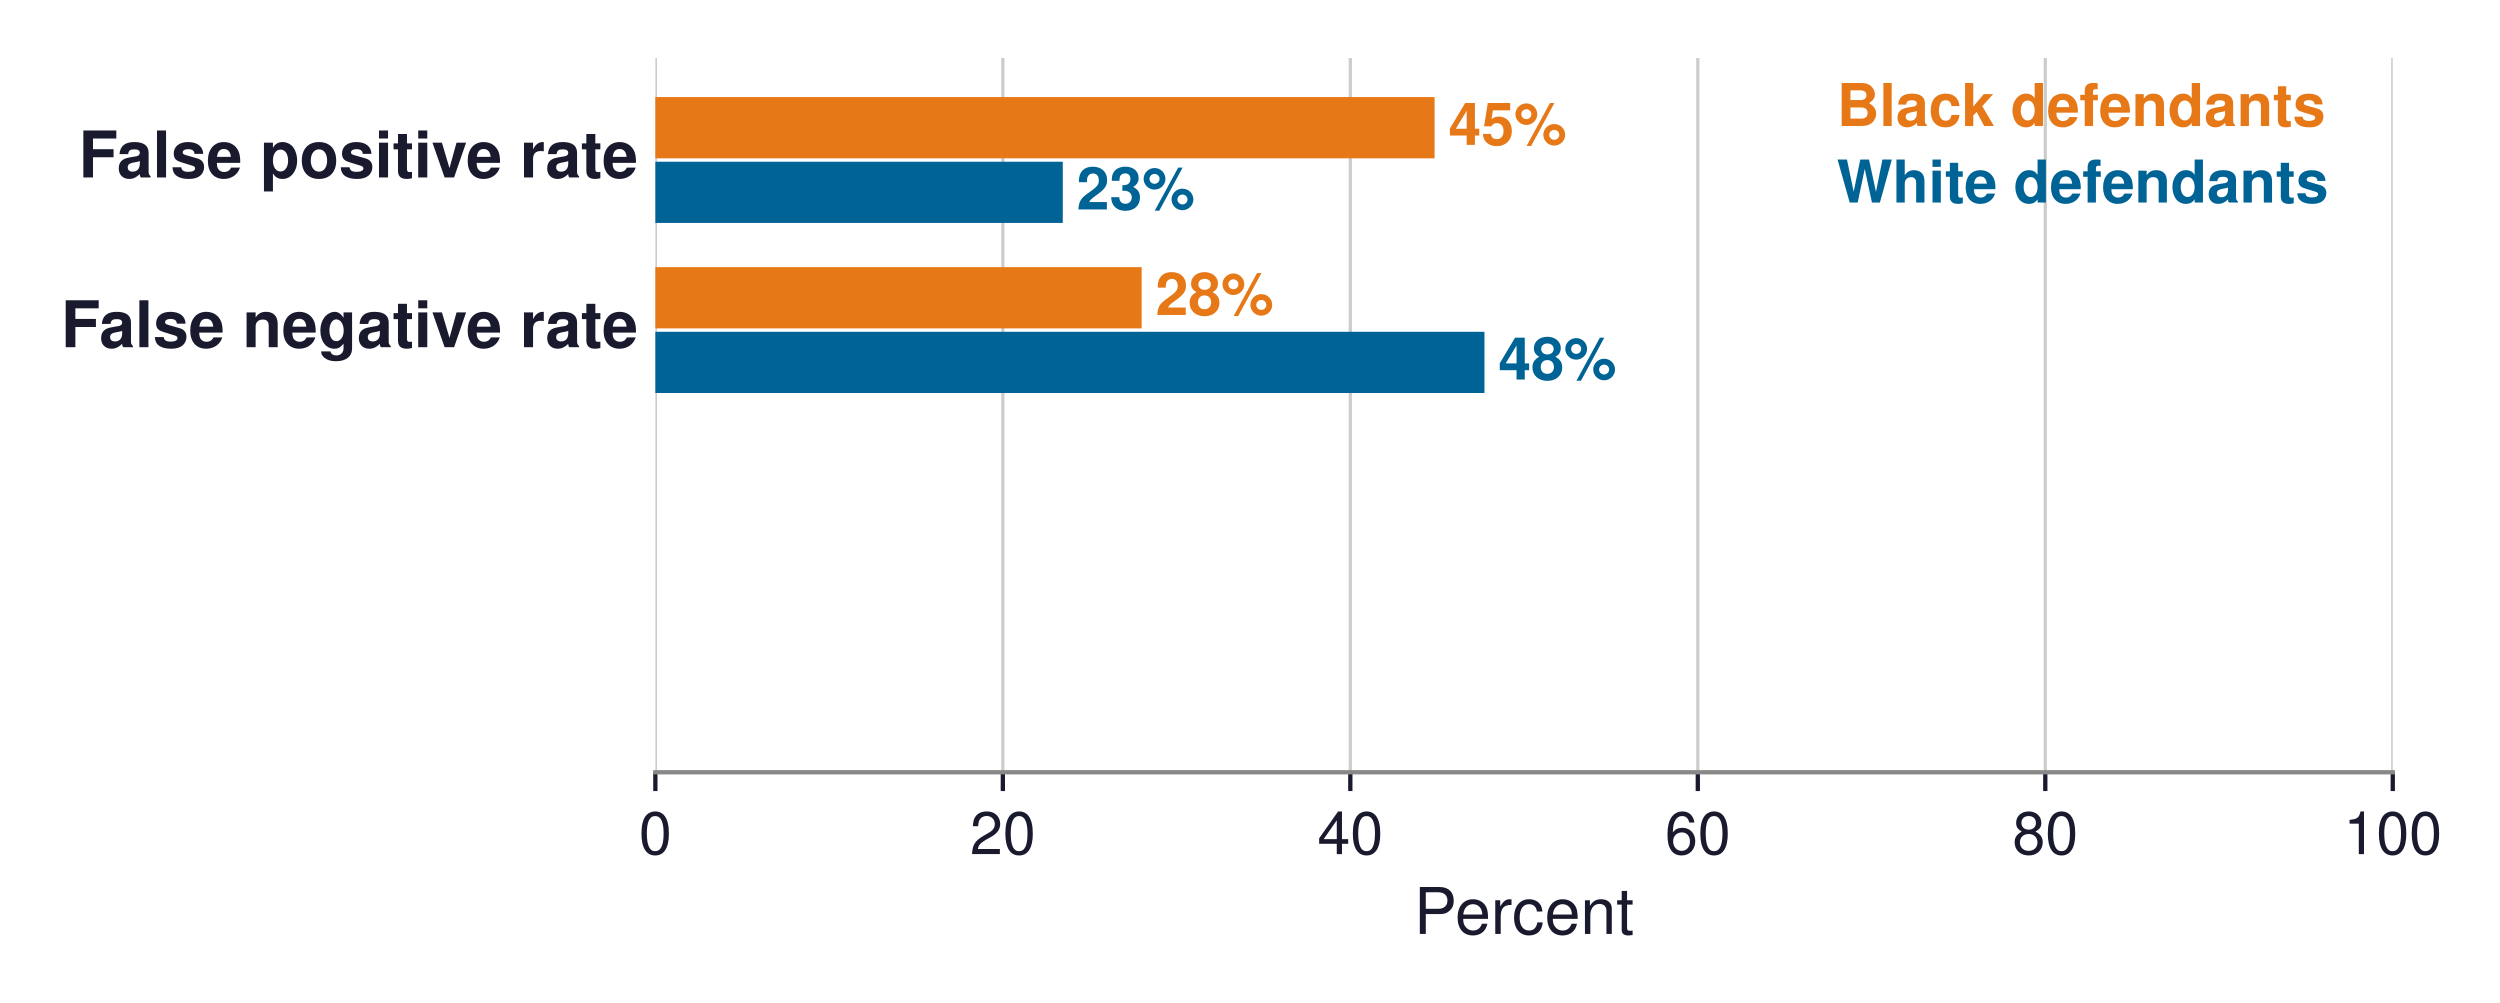
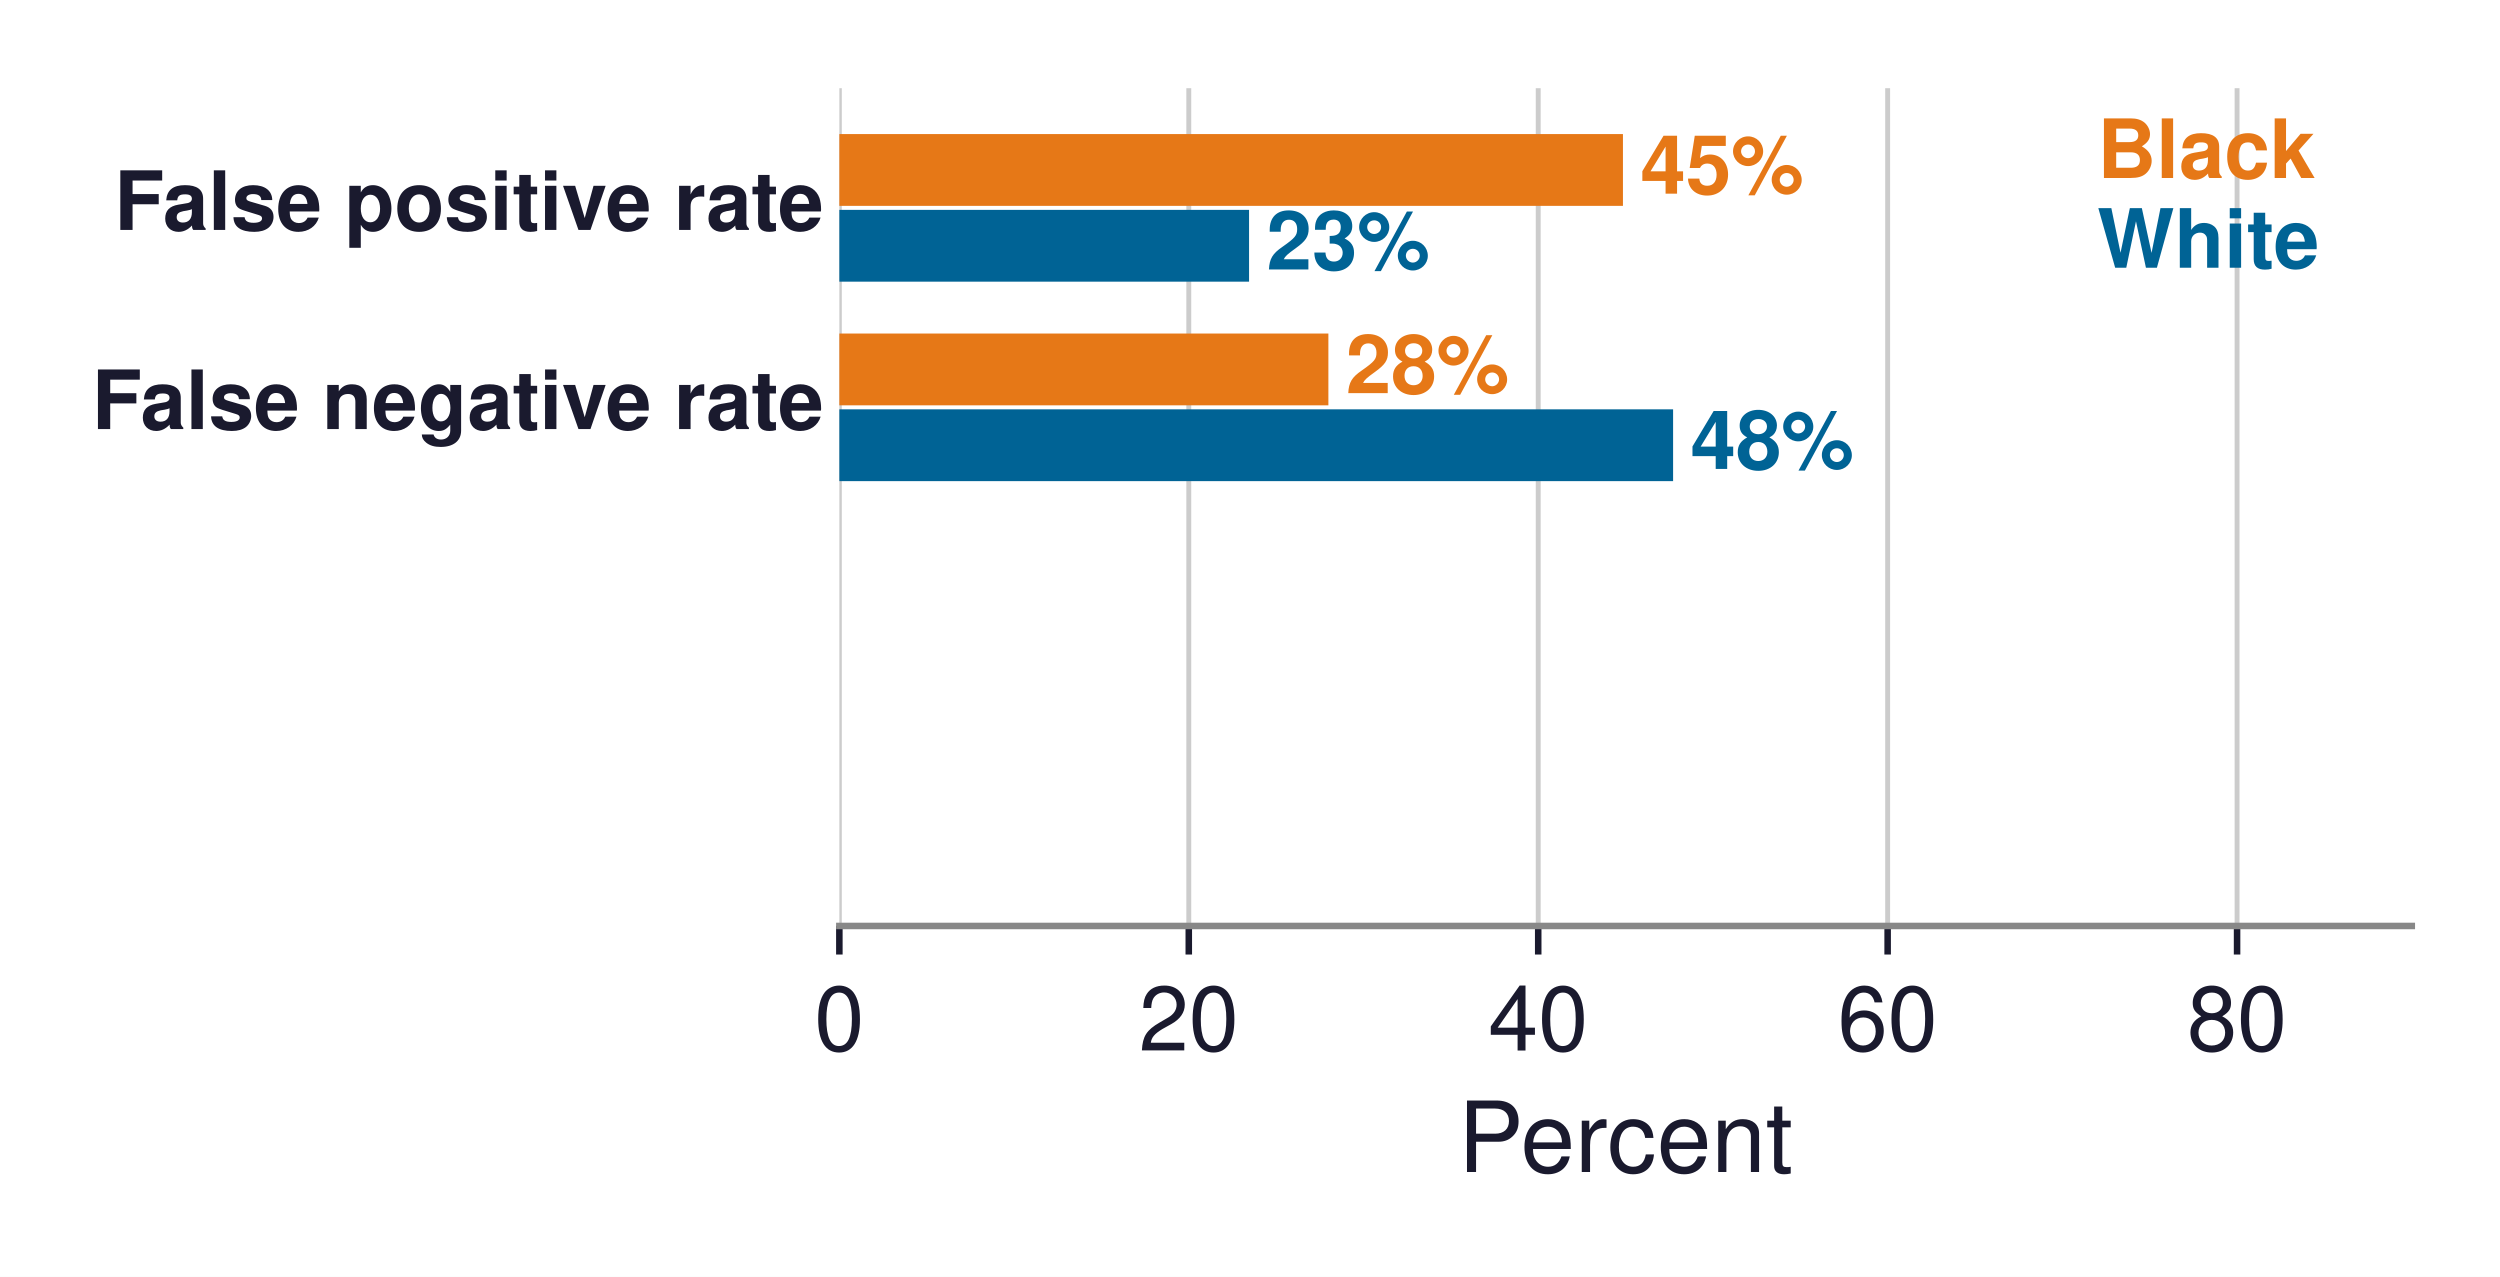
- <svg xmlns="http://www.w3.org/2000/svg" xmlns:xlink="http://www.w3.org/1999/xlink" width="465.695pt" height="186.814pt" viewBox="0 0 465.695 186.814" version="1.1">
+ <svg xmlns="http://www.w3.org/2000/svg" xmlns:xlink="http://www.w3.org/1999/xlink" width="306.071pt" height="156.322pt" viewBox="0 0 306.071 156.322" version="1.1">
  <defs>
    <style type="text/css">*{stroke-linejoin: round; stroke-linecap: butt}</style>
  </defs>
  <g id="figure_1">
    <g id="patch_1">
-       <path d="M 0 186.814  L 465.695 186.814  L 465.695 0  L 0 0  z " style="fill: #ffffff" />
+       <path d="M 0 156.322  L 306.071 156.322  L 306.071 0  L 0 0  z " style="fill: #ffffff" />
    </g>
    <g id="axes_1">
      <g id="patch_2">
-         <path d="M 122.08 143.856  L 445.72 143.856  L 445.72 10.8  L 122.08 10.8  z " style="fill: #ffffff" />
+         <path d="M 102.761 113.364  L 295.271 113.364  L 295.271 10.8  L 102.761 10.8  z " style="fill: #ffffff" />
      </g>
      <g id="matplotlib.axis_1">
        <g id="xtick_1">
          <g id="line2d_1">
-             <path d="M 122.08 143.856  L 122.08 10.8  " clip-path="url(#pf8f337ccc7)" style="fill: none; stroke: #cccccc; stroke-width: 0.6; stroke-linecap: square" />
+             <path d="M 102.761 113.364  L 102.761 10.8  " clip-path="url(#p094c87c901)" style="fill: none; stroke: #cccccc; stroke-width: 0.6; stroke-linecap: square" />
          </g>
          <g id="line2d_2">
            <defs>
-               <path id="m20226c764d" d="M 0 0  L 0 3.5  " style="stroke: #1a1a2e; stroke-width: 0.8" />
+               <path id="m7be036706c" d="M 0 0  L 0 3.5  " style="stroke: #1a1a2e; stroke-width: 0.8" />
            </defs>
            <g>
-               <use xlink:href="#m20226c764d" x="122.08" y="143.856" style="fill: #1a1a2e; stroke: #1a1a2e; stroke-width: 0.8" />
+               <use xlink:href="#m7be036706c" x="102.761" y="113.364" style="fill: #1a1a2e; stroke: #1a1a2e; stroke-width: 0.8" />
            </g>
          </g>
          <g id="text_1">
-             <text style="font-size: 11px; font-family: 'Helvetica', 'Arial', 'DejaVu Sans', sans-serif; text-anchor: middle; fill: #1a1a2e" x="122.08" y="159.106" transform="rotate(-0 122.0795 159.106)">0</text>
+             <text style="font-size: 11px; font-family: 'Helvetica', 'Arial', 'DejaVu Sans', sans-serif; text-anchor: middle; fill: #1a1a2e" x="102.761" y="128.614" transform="rotate(-0 102.761 128.614)">0</text>
          </g>
        </g>
        <g id="xtick_2">
          <g id="line2d_3">
-             <path d="M 186.808 143.856  L 186.808 10.8  " clip-path="url(#pf8f337ccc7)" style="fill: none; stroke: #cccccc; stroke-width: 0.6; stroke-linecap: square" />
+             <path d="M 145.541 113.364  L 145.541 10.8  " clip-path="url(#p094c87c901)" style="fill: none; stroke: #cccccc; stroke-width: 0.6; stroke-linecap: square" />
          </g>
          <g id="line2d_4">
            <g>
-               <use xlink:href="#m20226c764d" x="186.808" y="143.856" style="fill: #1a1a2e; stroke: #1a1a2e; stroke-width: 0.8" />
+               <use xlink:href="#m7be036706c" x="145.541" y="113.364" style="fill: #1a1a2e; stroke: #1a1a2e; stroke-width: 0.8" />
            </g>
          </g>
          <g id="text_2">
-             <text style="font-size: 11px; font-family: 'Helvetica', 'Arial', 'DejaVu Sans', sans-serif; text-anchor: middle; fill: #1a1a2e" x="186.808" y="159.106" transform="rotate(-0 186.8075 159.106)">20</text>
+             <text style="font-size: 11px; font-family: 'Helvetica', 'Arial', 'DejaVu Sans', sans-serif; text-anchor: middle; fill: #1a1a2e" x="145.541" y="128.614" transform="rotate(-0 145.541 128.614)">20</text>
          </g>
        </g>
        <g id="xtick_3">
          <g id="line2d_5">
-             <path d="M 251.536 143.856  L 251.536 10.8  " clip-path="url(#pf8f337ccc7)" style="fill: none; stroke: #cccccc; stroke-width: 0.6; stroke-linecap: square" />
+             <path d="M 188.321 113.364  L 188.321 10.8  " clip-path="url(#p094c87c901)" style="fill: none; stroke: #cccccc; stroke-width: 0.6; stroke-linecap: square" />
          </g>
          <g id="line2d_6">
            <g>
-               <use xlink:href="#m20226c764d" x="251.536" y="143.856" style="fill: #1a1a2e; stroke: #1a1a2e; stroke-width: 0.8" />
+               <use xlink:href="#m7be036706c" x="188.321" y="113.364" style="fill: #1a1a2e; stroke: #1a1a2e; stroke-width: 0.8" />
            </g>
          </g>
          <g id="text_3">
-             <text style="font-size: 11px; font-family: 'Helvetica', 'Arial', 'DejaVu Sans', sans-serif; text-anchor: middle; fill: #1a1a2e" x="251.536" y="159.106" transform="rotate(-0 251.5355 159.106)">40</text>
+             <text style="font-size: 11px; font-family: 'Helvetica', 'Arial', 'DejaVu Sans', sans-serif; text-anchor: middle; fill: #1a1a2e" x="188.321" y="128.614" transform="rotate(-0 188.321 128.614)">40</text>
          </g>
        </g>
        <g id="xtick_4">
          <g id="line2d_7">
-             <path d="M 316.264 143.856  L 316.264 10.8  " clip-path="url(#pf8f337ccc7)" style="fill: none; stroke: #cccccc; stroke-width: 0.6; stroke-linecap: square" />
+             <path d="M 231.101 113.364  L 231.101 10.8  " clip-path="url(#p094c87c901)" style="fill: none; stroke: #cccccc; stroke-width: 0.6; stroke-linecap: square" />
          </g>
          <g id="line2d_8">
            <g>
-               <use xlink:href="#m20226c764d" x="316.264" y="143.856" style="fill: #1a1a2e; stroke: #1a1a2e; stroke-width: 0.8" />
+               <use xlink:href="#m7be036706c" x="231.101" y="113.364" style="fill: #1a1a2e; stroke: #1a1a2e; stroke-width: 0.8" />
            </g>
          </g>
          <g id="text_4">
-             <text style="font-size: 11px; font-family: 'Helvetica', 'Arial', 'DejaVu Sans', sans-serif; text-anchor: middle; fill: #1a1a2e" x="316.264" y="159.106" transform="rotate(-0 316.2635 159.106)">60</text>
+             <text style="font-size: 11px; font-family: 'Helvetica', 'Arial', 'DejaVu Sans', sans-serif; text-anchor: middle; fill: #1a1a2e" x="231.101" y="128.614" transform="rotate(-0 231.101 128.614)">60</text>
          </g>
        </g>
        <g id="xtick_5">
          <g id="line2d_9">
-             <path d="M 380.992 143.856  L 380.992 10.8  " clip-path="url(#pf8f337ccc7)" style="fill: none; stroke: #cccccc; stroke-width: 0.6; stroke-linecap: square" />
+             <path d="M 273.881 113.364  L 273.881 10.8  " clip-path="url(#p094c87c901)" style="fill: none; stroke: #cccccc; stroke-width: 0.6; stroke-linecap: square" />
          </g>
          <g id="line2d_10">
            <g>
-               <use xlink:href="#m20226c764d" x="380.992" y="143.856" style="fill: #1a1a2e; stroke: #1a1a2e; stroke-width: 0.8" />
+               <use xlink:href="#m7be036706c" x="273.881" y="113.364" style="fill: #1a1a2e; stroke: #1a1a2e; stroke-width: 0.8" />
            </g>
          </g>
          <g id="text_5">
-             <text style="font-size: 11px; font-family: 'Helvetica', 'Arial', 'DejaVu Sans', sans-serif; text-anchor: middle; fill: #1a1a2e" x="380.992" y="159.106" transform="rotate(-0 380.9915 159.106)">80</text>
+             <text style="font-size: 11px; font-family: 'Helvetica', 'Arial', 'DejaVu Sans', sans-serif; text-anchor: middle; fill: #1a1a2e" x="273.881" y="128.614" transform="rotate(-0 273.881 128.614)">80</text>
          </g>
        </g>
-         <g id="xtick_6">
-           <g id="line2d_11">
-             <path d="M 445.72 143.856  L 445.72 10.8  " clip-path="url(#pf8f337ccc7)" style="fill: none; stroke: #cccccc; stroke-width: 0.6; stroke-linecap: square" />
-           </g>
-           <g id="line2d_12">
-             <g>
-               <use xlink:href="#m20226c764d" x="445.72" y="143.856" style="fill: #1a1a2e; stroke: #1a1a2e; stroke-width: 0.8" />
-             </g>
-           </g>
-           <g id="text_6">
-             <text style="font-size: 11px; font-family: 'Helvetica', 'Arial', 'DejaVu Sans', sans-serif; text-anchor: middle; fill: #1a1a2e" x="445.72" y="159.106" transform="rotate(-0 445.7195 159.106)">100</text>
-           </g>
-         </g>
-         <g id="text_7">
-           <text style="font-size: 12px; font-family: 'Helvetica', 'Arial', 'DejaVu Sans', sans-serif; text-anchor: middle; fill: #1a1a2e" x="283.9" y="173.975" transform="rotate(-0 283.8995 173.9751)">Percent</text>
+         <g id="text_6">
+           <text style="font-size: 12px; font-family: 'Helvetica', 'Arial', 'DejaVu Sans', sans-serif; text-anchor: middle; fill: #1a1a2e" x="199.016" y="143.483" transform="rotate(-0 199.016 143.4831)">Percent</text>
        </g>
      </g>
      <g id="matplotlib.axis_2" />
      <g id="patch_3">
-         <path d="M 122.08 29.491  L 267.232 29.491  L 267.232 18.086  L 122.08 18.086  z " clip-path="url(#pf8f337ccc7)" style="fill: #e67817" />
+         <path d="M 102.761 25.208  L 198.695 25.208  L 198.695 16.417  L 102.761 16.417  z " clip-path="url(#p094c87c901)" style="fill: #e67817" />
      </g>
      <g id="patch_4">
-         <path d="M 122.08 41.53  L 197.973 41.53  L 197.973 30.125  L 122.08 30.125  z " clip-path="url(#pf8f337ccc7)" style="fill: #006395" />
+         <path d="M 102.761 34.487  L 152.921 34.487  L 152.921 25.696  L 102.761 25.696  z " clip-path="url(#p094c87c901)" style="fill: #006395" />
      </g>
      <g id="patch_5">
-         <path d="M 122.08 61.171  L 212.666 61.171  L 212.666 49.766  L 122.08 49.766  z " clip-path="url(#pf8f337ccc7)" style="fill: #e67817" />
+         <path d="M 102.761 49.628  L 162.632 49.628  L 162.632 40.837  L 102.761 40.837  z " clip-path="url(#p094c87c901)" style="fill: #e67817" />
      </g>
      <g id="patch_6">
-         <path d="M 122.08 73.21  L 276.521 73.21  L 276.521 61.805  L 122.08 61.805  z " clip-path="url(#pf8f337ccc7)" style="fill: #006395" />
+         <path d="M 102.761 58.907  L 204.834 58.907  L 204.834 50.116  L 102.761 50.116  z " clip-path="url(#p094c87c901)" style="fill: #006395" />
      </g>
      <g id="patch_7">
-         <path d="M 122.08 92.851  L 325.973 92.851  L 325.973 81.446  L 122.08 81.446  L 122.08 92.851  z " clip-path="url(#pf8f337ccc7)" style="fill: none; opacity: 0" />
+         <path d="M 102.761 74.048  L 237.518 74.048  L 237.518 65.257  L 102.761 65.257  L 102.761 74.048  z " clip-path="url(#p094c87c901)" style="fill: none; opacity: 0" />
      </g>
      <g id="patch_8">
-         <path d="M 122.08 104.89  L 313.027 104.89  L 313.027 93.485  L 122.08 93.485  L 122.08 104.89  z " clip-path="url(#pf8f337ccc7)" style="fill: none; opacity: 0" />
+         <path d="M 102.761 83.327  L 228.962 83.327  L 228.962 74.536  L 102.761 74.536  L 102.761 83.327  z " clip-path="url(#p094c87c901)" style="fill: none; opacity: 0" />
      </g>
      <g id="patch_9">
-         <path d="M 122.08 124.531  L 288.43 124.531  L 288.43 113.126  L 122.08 113.126  L 122.08 124.531  z " clip-path="url(#pf8f337ccc7)" style="fill: none; opacity: 0" />
+         <path d="M 102.761 98.468  L 212.706 98.468  L 212.706 89.677  L 102.761 89.677  L 102.761 98.468  z " clip-path="url(#p094c87c901)" style="fill: none; opacity: 0" />
      </g>
      <g id="patch_10">
-         <path d="M 122.08 136.57  L 249.594 136.57  L 249.594 125.165  L 122.08 125.165  L 122.08 136.57  z " clip-path="url(#pf8f337ccc7)" style="fill: none; opacity: 0" />
+         <path d="M 102.761 107.747  L 187.038 107.747  L 187.038 98.956  L 102.761 98.956  L 102.761 107.747  z " clip-path="url(#p094c87c901)" style="fill: none; opacity: 0" />
      </g>
-       <g id="line2d_13">
-         <path d="M 122.08 77.328  L 445.72 77.328  " clip-path="url(#pf8f337ccc7)" style="fill: none; stroke: #cccccc; stroke-opacity: 0; stroke-linecap: square" />
+       <g id="line2d_11">
+         <path d="M 102.761 62.082  L 295.271 62.082  " clip-path="url(#p094c87c901)" style="fill: none; stroke: #cccccc; stroke-opacity: 0; stroke-linecap: square" />
      </g>
      <g id="patch_11">
-         <path d="M 122.08 143.856  L 445.72 143.856  " style="fill: none; stroke: #888888; stroke-width: 0.8; stroke-linejoin: miter; stroke-linecap: square" />
+         <path d="M 102.761 113.364  L 295.271 113.364  " style="fill: none; stroke: #888888; stroke-width: 0.8; stroke-linejoin: miter; stroke-linecap: square" />
+       </g>
+       <g id="text_7">
+         <text style="font-weight: 700; font-size: 10px; font-family: 'Helvetica', 'Arial', 'DejaVu Sans', sans-serif; text-anchor: start; fill: #e67817" x="200.834" y="23.713" transform="rotate(-0 200.8342 23.71259)">45%</text>
      </g>
      <g id="text_8">
-         <text style="font-weight: 700; font-size: 11px; font-family: 'Helvetica', 'Arial', 'DejaVu Sans', sans-serif; text-anchor: start; fill: #e67817" x="269.821" y="26.979" transform="rotate(-0 269.8212 26.97923)">45%</text>
+         <text style="font-weight: 700; font-size: 10px; font-family: 'Helvetica', 'Arial', 'DejaVu Sans', sans-serif; text-anchor: start; fill: #006395" x="155.06" y="32.992" transform="rotate(-0 155.0596 32.99219)">23%</text>
      </g>
      <g id="text_9">
-         <text style="font-weight: 700; font-size: 11px; font-family: 'Helvetica', 'Arial', 'DejaVu Sans', sans-serif; text-anchor: start; fill: #006395" x="200.562" y="39.018" transform="rotate(-0 200.5622 39.01763)">23%</text>
+         <text style="font-weight: 700; font-size: 10px; font-family: 'Helvetica', 'Arial', 'DejaVu Sans', sans-serif; text-anchor: end; fill: #1a1a2e" x="100.836" y="28.154" transform="rotate(-0 100.8359 28.15434)">False positive rate</text>
      </g>
      <g id="text_10">
-         <text style="font-weight: 700; font-size: 12px; font-family: 'Helvetica', 'Arial', 'DejaVu Sans', sans-serif; text-anchor: end; fill: #1a1a2e" x="118.843" y="33.051" transform="rotate(-0 118.8431 33.05081)">False positive rate</text>
+         <text style="font-weight: 700; font-size: 10px; font-family: 'Helvetica', 'Arial', 'DejaVu Sans', sans-serif; text-anchor: start; fill: #e67817" x="164.771" y="48.133" transform="rotate(-0 164.7706 48.13259)">28%</text>
      </g>
      <g id="text_11">
-         <text style="font-weight: 700; font-size: 11px; font-family: 'Helvetica', 'Arial', 'DejaVu Sans', sans-serif; text-anchor: start; fill: #e67817" x="215.255" y="58.659" transform="rotate(-0 215.2555 58.65923)">28%</text>
+         <text style="font-weight: 700; font-size: 10px; font-family: 'Helvetica', 'Arial', 'DejaVu Sans', sans-serif; text-anchor: start; fill: #006395" x="206.973" y="57.412" transform="rotate(-0 206.9731 57.41219)">48%</text>
      </g>
      <g id="text_12">
-         <text style="font-weight: 700; font-size: 11px; font-family: 'Helvetica', 'Arial', 'DejaVu Sans', sans-serif; text-anchor: start; fill: #006395" x="279.11" y="70.698" transform="rotate(-0 279.1097 70.69763)">48%</text>
+         <text style="font-weight: 700; font-size: 10px; font-family: 'Helvetica', 'Arial', 'DejaVu Sans', sans-serif; text-anchor: end; fill: #1a1a2e" x="100.836" y="52.533" transform="rotate(-0 100.8359 52.53294)">False negative rate</text>
      </g>
      <g id="text_13">
-         <text style="font-weight: 700; font-size: 12px; font-family: 'Helvetica', 'Arial', 'DejaVu Sans', sans-serif; text-anchor: end; fill: #1a1a2e" x="118.843" y="64.681" transform="rotate(-0 118.8431 64.68112)">False negative rate</text>
+         <text style="font-weight: 700; font-size: 10px; font-family: 'Helvetica', 'Arial', 'DejaVu Sans', sans-serif; text-anchor: start; fill: #e67817; opacity: 0" x="239.657" y="72.553" transform="rotate(-0 239.657 72.55259)">63%</text>
      </g>
      <g id="text_14">
-         <text style="font-weight: 700; font-size: 11px; font-family: 'Helvetica', 'Arial', 'DejaVu Sans', sans-serif; text-anchor: start; fill: #e67817; opacity: 0" x="328.562" y="90.339" transform="rotate(-0 328.5618 90.33923)">63%</text>
+         <text style="font-weight: 700; font-size: 10px; font-family: 'Helvetica', 'Arial', 'DejaVu Sans', sans-serif; text-anchor: start; fill: #006395; opacity: 0" x="231.101" y="81.832" transform="rotate(-0 231.101 81.83219)">59%</text>
      </g>
      <g id="text_15">
-         <text style="font-weight: 700; font-size: 11px; font-family: 'Helvetica', 'Arial', 'DejaVu Sans', sans-serif; text-anchor: start; fill: #006395; opacity: 0" x="315.616" y="102.378" transform="rotate(-0 315.6162 102.3776)">59%</text>
+         <text style="font-weight: 700; font-size: 10px; font-family: 'Helvetica', 'Arial', 'DejaVu Sans', sans-serif; text-anchor: end; fill: #1a1a2e; opacity: 0" x="100.836" y="77.033" transform="rotate(-0 100.8359 77.03341)">Precision (PPV)</text>
      </g>
      <g id="text_16">
-         <text style="font-weight: 700; font-size: 12px; font-family: 'Helvetica', 'Arial', 'DejaVu Sans', sans-serif; text-anchor: end; fill: #1a1a2e; opacity: 0" x="118.843" y="96.458" transform="rotate(-0 118.8431 96.45769)">Precision (PPV)</text>
+         <text style="font-weight: 700; font-size: 10px; font-family: 'Helvetica', 'Arial', 'DejaVu Sans', sans-serif; text-anchor: start; fill: #e67817; opacity: 0" x="214.845" y="96.973" transform="rotate(-0 214.8446 96.97259)">51%</text>
      </g>
      <g id="text_17">
-         <text style="font-weight: 700; font-size: 11px; font-family: 'Helvetica', 'Arial', 'DejaVu Sans', sans-serif; text-anchor: start; fill: #e67817; opacity: 0" x="291.02" y="122.019" transform="rotate(-0 291.0196 122.0192)">51%</text>
+         <text style="font-weight: 700; font-size: 10px; font-family: 'Helvetica', 'Arial', 'DejaVu Sans', sans-serif; text-anchor: start; fill: #006395; opacity: 0" x="189.177" y="106.252" transform="rotate(-0 189.1766 106.2522)">39%</text>
      </g>
      <g id="text_18">
-         <text style="font-weight: 700; font-size: 11px; font-family: 'Helvetica', 'Arial', 'DejaVu Sans', sans-serif; text-anchor: start; fill: #006395; opacity: 0" x="252.183" y="134.058" transform="rotate(-0 252.1828 134.0576)">39%</text>
+         <text style="font-weight: 700; font-size: 10px; font-family: 'Helvetica', 'Arial', 'DejaVu Sans', sans-serif; text-anchor: end; fill: #1a1a2e; opacity: 0" x="100.836" y="101.453" transform="rotate(-0 100.8359 101.4534)">Base rate (derived)</text>
      </g>
      <g id="text_19">
-         <text style="font-weight: 700; font-size: 12px; font-family: 'Helvetica', 'Arial', 'DejaVu Sans', sans-serif; text-anchor: end; fill: #1a1a2e; opacity: 0" x="118.843" y="128.138" transform="rotate(-0 118.8431 128.1377)">Base rate (derived)</text>
+         <text style="font-weight: 700; font-size: 10px; font-family: 'Helvetica', 'Arial', 'DejaVu Sans', sans-serif; text-anchor: start; fill: #e67817" x="256.769" y="21.789" transform="rotate(-0 256.769 21.789)">Black</text>
      </g>
      <g id="text_20">
-         <text style="font-weight: 700; font-size: 11px; font-family: 'Helvetica', 'Arial', 'DejaVu Sans', sans-serif; text-anchor: start; fill: #e67817" x="342.155" y="23.472" transform="rotate(-0 342.1547 23.472)">Black defendants</text>
-       </g>
-       <g id="text_21">
-         <text style="font-weight: 700; font-size: 11px; font-family: 'Helvetica', 'Arial', 'DejaVu Sans', sans-serif; text-anchor: start; fill: #006395" x="342.155" y="37.728" transform="rotate(-0 342.1547 37.728)">White defendants</text>
+         <text style="font-weight: 700; font-size: 10px; font-family: 'Helvetica', 'Arial', 'DejaVu Sans', sans-serif; text-anchor: start; fill: #006395" x="256.769" y="32.778" transform="rotate(-0 256.769 32.778)">White</text>
      </g>
    </g>
  </g>
  <defs>
-     <clipPath id="pf8f337ccc7">
-       <rect x="122.08" y="10.8" width="323.64" height="133.056" />
+     <clipPath id="p094c87c901">
+       <rect x="102.761" y="10.8" width="192.51" height="102.564" />
    </clipPath>
  </defs>
</svg>
